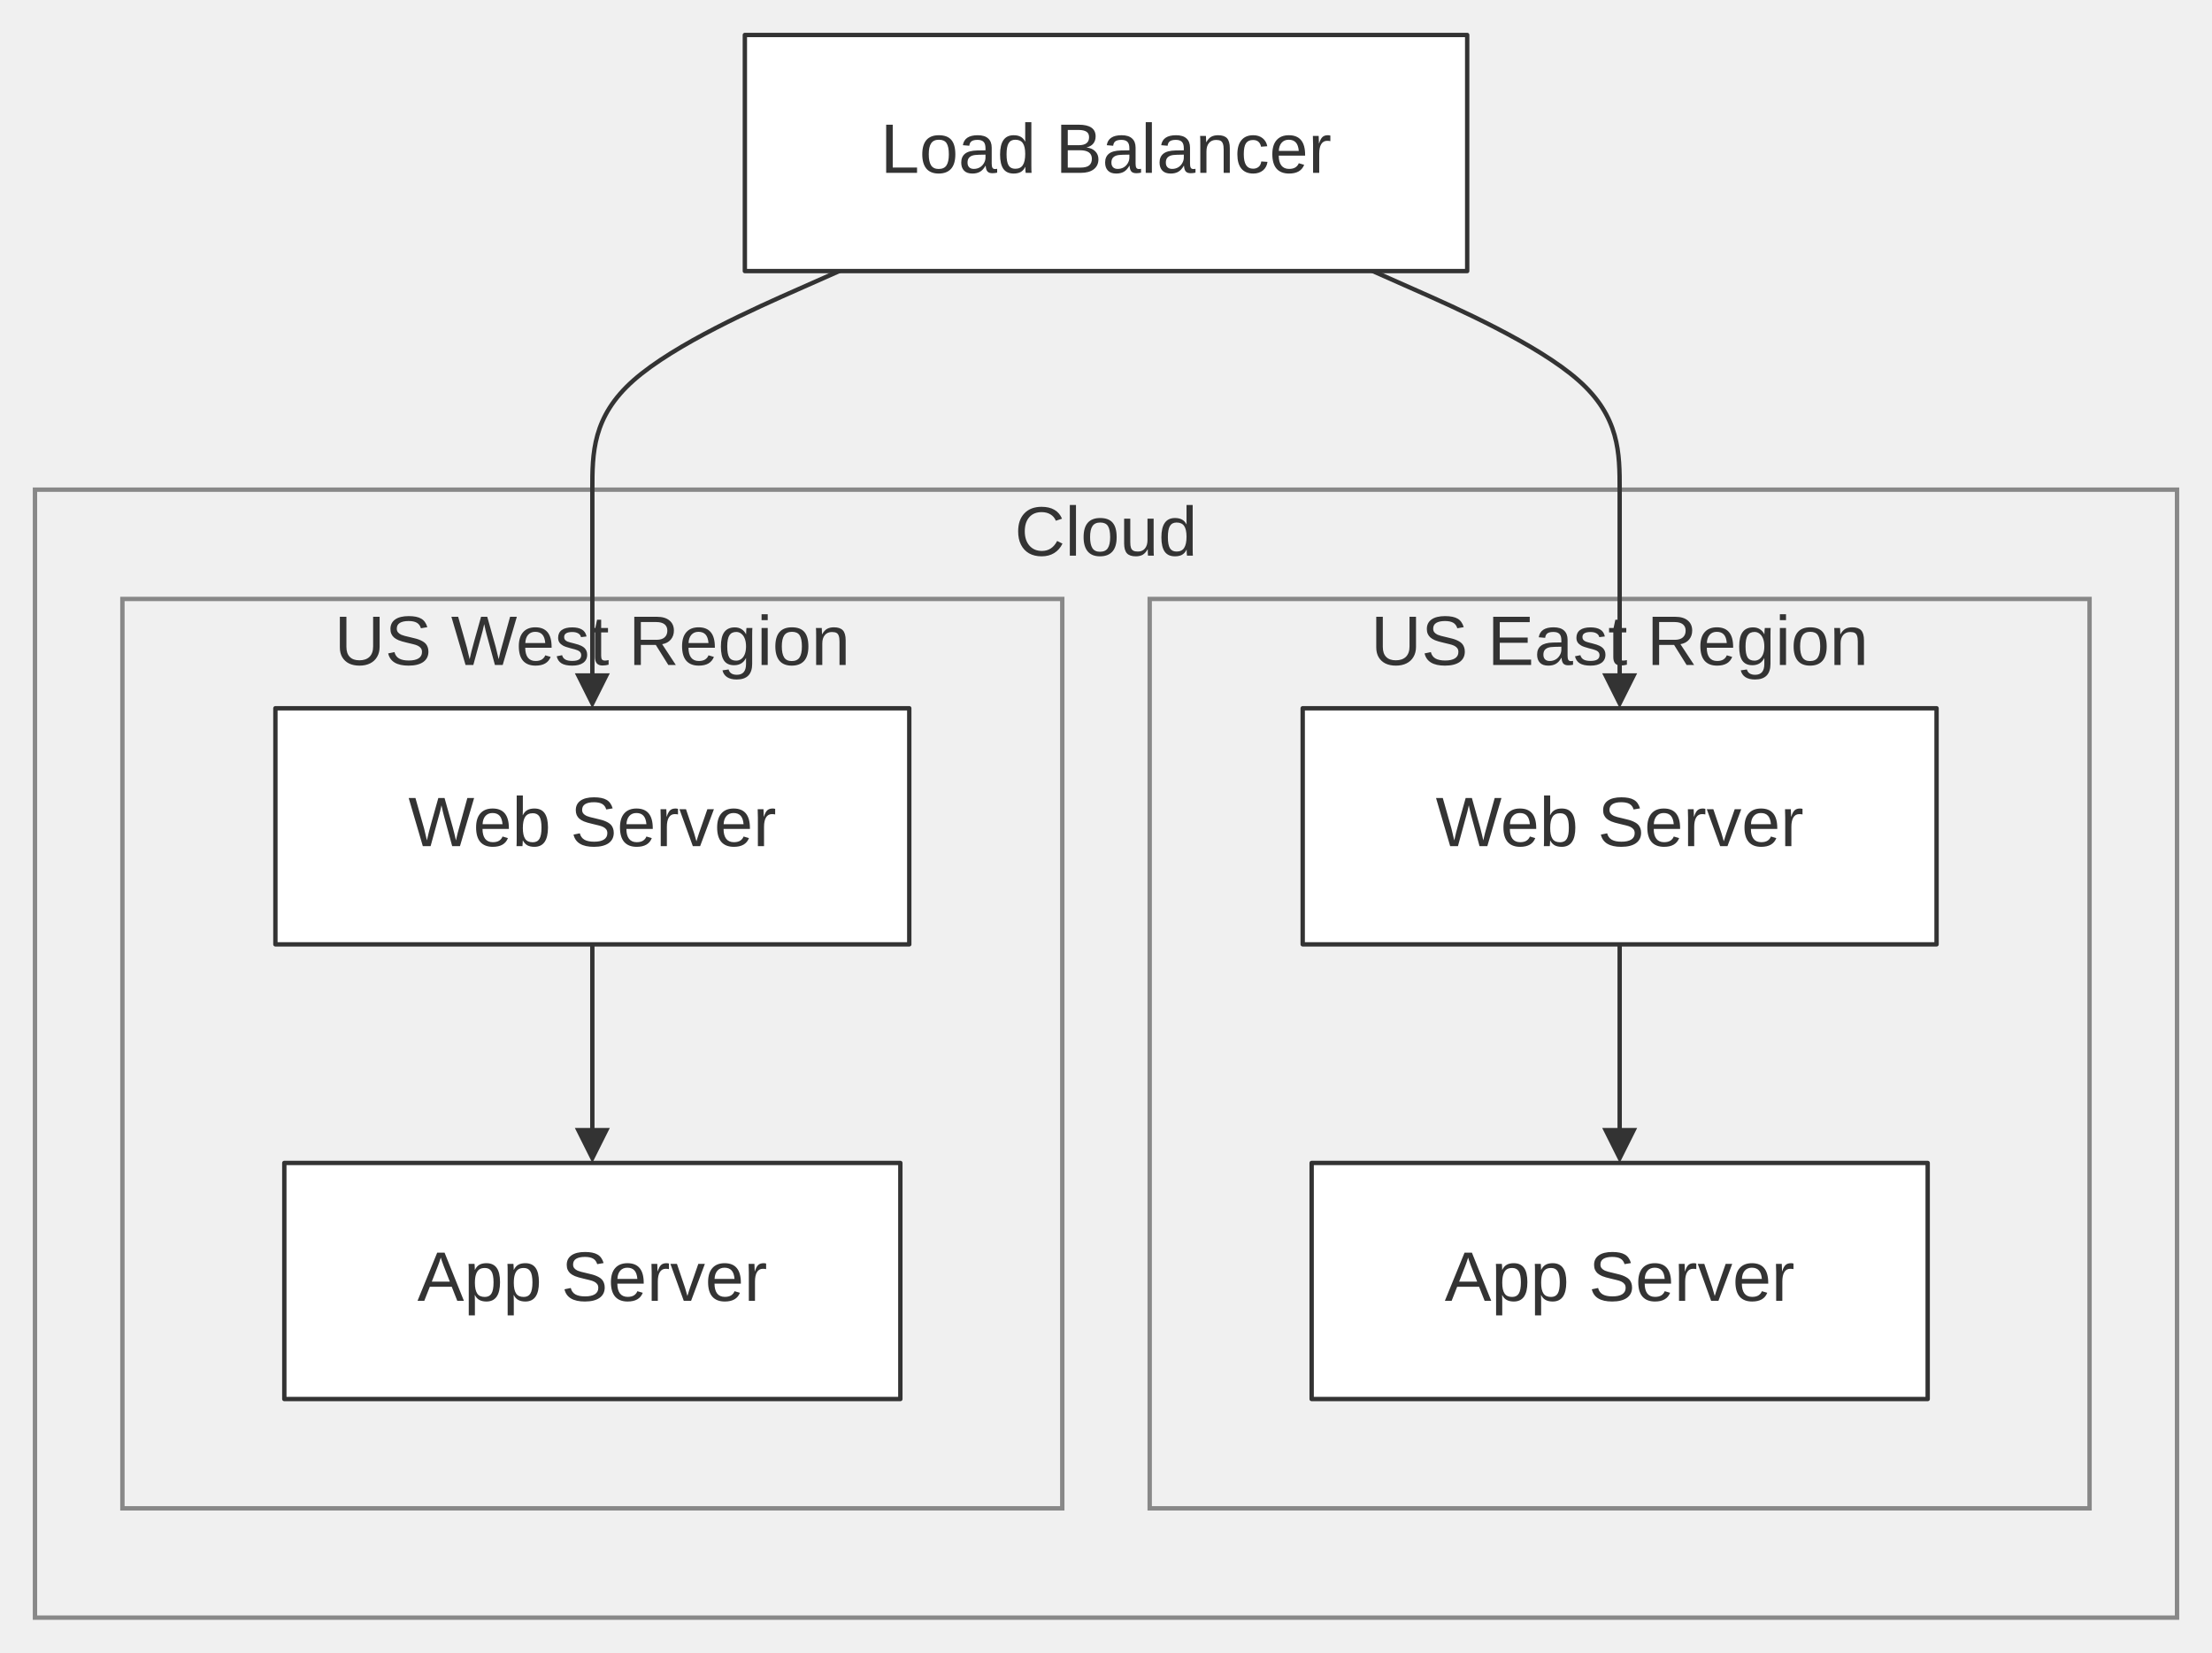
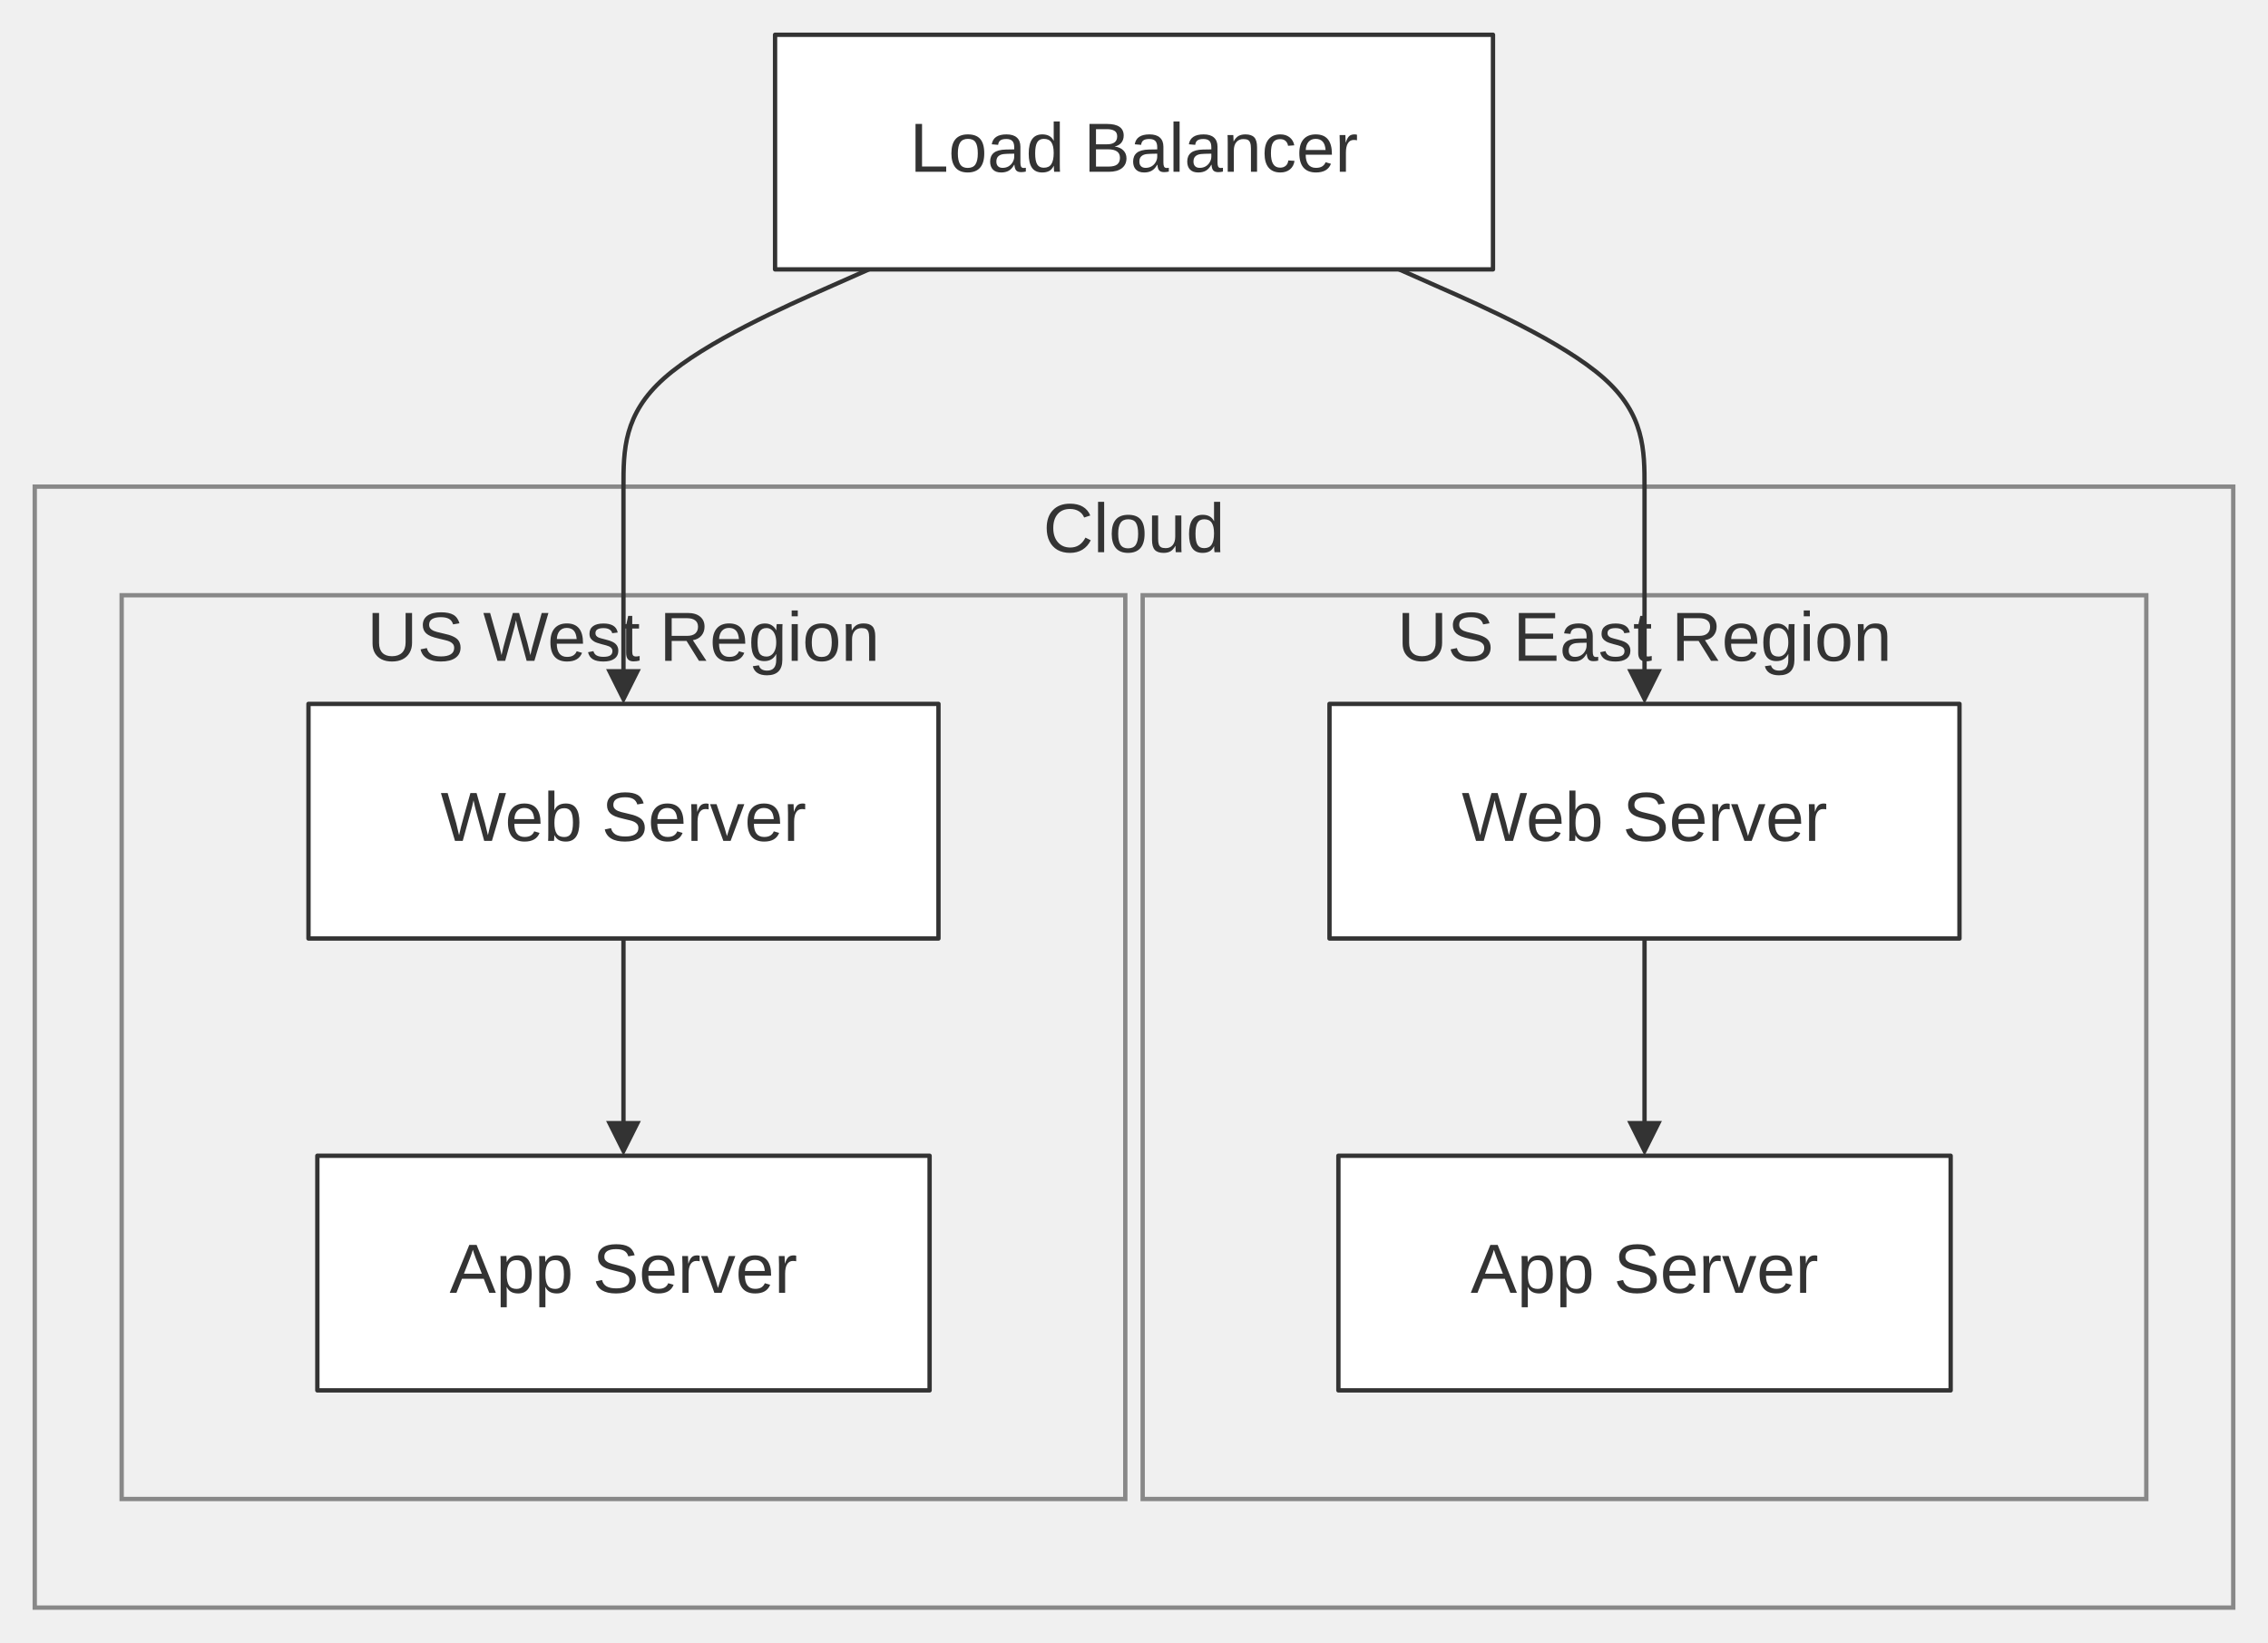
- <svg xmlns="http://www.w3.org/2000/svg" width="100%" viewBox="0 0 506.01 378.00" style="max-width: 506.01px; background-color: transparent;" font-family="&quot;trebuchet ms&quot;, verdana, arial, sans-serif" font-size="16.00">
+ <svg xmlns="http://www.w3.org/2000/svg" width="100%" viewBox="0 0 522.01 378.00" style="max-width: 522.01px; background-color: transparent;" font-family="&quot;trebuchet ms&quot;, verdana, arial, sans-serif" font-size="16.00">
  <defs>
    <marker id="arrowhead" viewBox="0 0 10.00 10.00" refX="5.00" refY="5.00" markerWidth="8.00" markerHeight="8.00" orient="auto-start-reverse" markerUnits="userSpaceOnUse">
      <path d="M 0 0 L 10.00 5.00 L 0 10.00 z" fill="#333" />
    </marker>
  </defs>
-   <g transform="translate(0.00,0.00)">
+   <g transform="translate(8.00,0.00)">
    <g class="clusters">
-       <rect class="subgraph" x="8.00" y="112.00" width="490.01" height="258.00" fill="none" stroke="#888" stroke-width="1.00" />
+       <rect class="subgraph" x="0.00" y="112.00" width="506.01" height="258.00" fill="none" stroke="#888" stroke-width="1.00" />
      <text x="253.00" y="116.00" text-anchor="middle" dominant-baseline="hanging" fill="#333">Cloud</text>
-       <rect class="subgraph" x="263.00" y="137.00" width="215.00" height="208.00" fill="none" stroke="#888" stroke-width="1.00" />
+       <rect class="subgraph" x="255.00" y="137.00" width="231.00" height="208.00" fill="none" stroke="#888" stroke-width="1.00" />
      <text x="370.51" y="141.00" text-anchor="middle" dominant-baseline="hanging" fill="#333">US East Region</text>
-       <rect class="subgraph" x="28.00" y="137.00" width="215.00" height="208.00" fill="none" stroke="#888" stroke-width="1.00" />
+       <rect class="subgraph" x="20.00" y="137.00" width="231.00" height="208.00" fill="none" stroke="#888" stroke-width="1.00" />
      <text x="135.50" y="141.00" text-anchor="middle" dominant-baseline="hanging" fill="#333">US West Region</text>
    </g>
    <g class="edgePaths">
      <path d="M370.51,216.00 L370.51,220.17 C370.51,224.33 370.51,232.67 370.51,240.33 C370.51,248.00 370.51,255.00 370.51,258.50 L370.51,262.00" stroke="#333" stroke-width="1.00" fill="none" stroke-linecap="round" stroke-linejoin="round" marker-end="url(#arrowhead)" />
      <path d="M135.50,216.00 L135.50,220.17 C135.50,224.33 135.50,232.67 135.50,240.33 C135.50,248.00 135.50,255.00 135.50,258.50 L135.50,262.00" stroke="#333" stroke-width="1.00" fill="none" stroke-linecap="round" stroke-linejoin="round" marker-end="url(#arrowhead)" />
      <path d="M314.02,62.00 L323.43,66.17 C332.85,70.33 351.68,78.67 361.09,87.00 C370.51,95.33 370.51,103.67 370.51,112.00 C370.51,120.33 370.51,128.67 370.51,136.33 C370.51,144.00 370.51,151.00 370.51,154.50 L370.51,158.00" stroke="#333" stroke-width="1.00" fill="none" stroke-linecap="round" stroke-linejoin="round" marker-end="url(#arrowhead)" />
      <path d="M191.99,62.00 L182.58,66.17 C173.16,70.33 154.33,78.67 144.92,87.00 C135.50,95.33 135.50,103.67 135.50,112.00 C135.50,120.33 135.50,128.67 135.50,136.33 C135.50,144.00 135.50,151.00 135.50,154.50 L135.50,158.00" stroke="#333" stroke-width="1.00" fill="none" stroke-linecap="round" stroke-linejoin="round" marker-end="url(#arrowhead)" />
    </g>
    <g class="edgeLabels">
    </g>
    <g class="nodes">
      <rect x="298.00" y="162.00" width="145.00" height="54.00" fill="white" stroke="#333" stroke-width="1.00" stroke-linejoin="round" />
      <text x="370.51" y="189.00" text-anchor="middle" dominant-baseline="middle" fill="#333">Web Server</text>
      <rect x="300.05" y="266.00" width="140.92" height="54.00" fill="white" stroke="#333" stroke-width="1.00" stroke-linejoin="round" />
      <text x="370.51" y="293.00" text-anchor="middle" dominant-baseline="middle" fill="#333">App Server</text>
      <rect x="63.00" y="162.00" width="145.00" height="54.00" fill="white" stroke="#333" stroke-width="1.00" stroke-linejoin="round" />
      <text x="135.50" y="189.00" text-anchor="middle" dominant-baseline="middle" fill="#333">Web Server</text>
      <rect x="65.04" y="266.00" width="140.92" height="54.00" fill="white" stroke="#333" stroke-width="1.00" stroke-linejoin="round" />
      <text x="135.50" y="293.00" text-anchor="middle" dominant-baseline="middle" fill="#333">App Server</text>
      <rect x="170.39" y="8.00" width="165.24" height="54.00" fill="white" stroke="#333" stroke-width="1.00" stroke-linejoin="round" />
      <text x="253.00" y="35.00" text-anchor="middle" dominant-baseline="middle" fill="#333">Load Balancer</text>
    </g>
  </g>
</svg>
